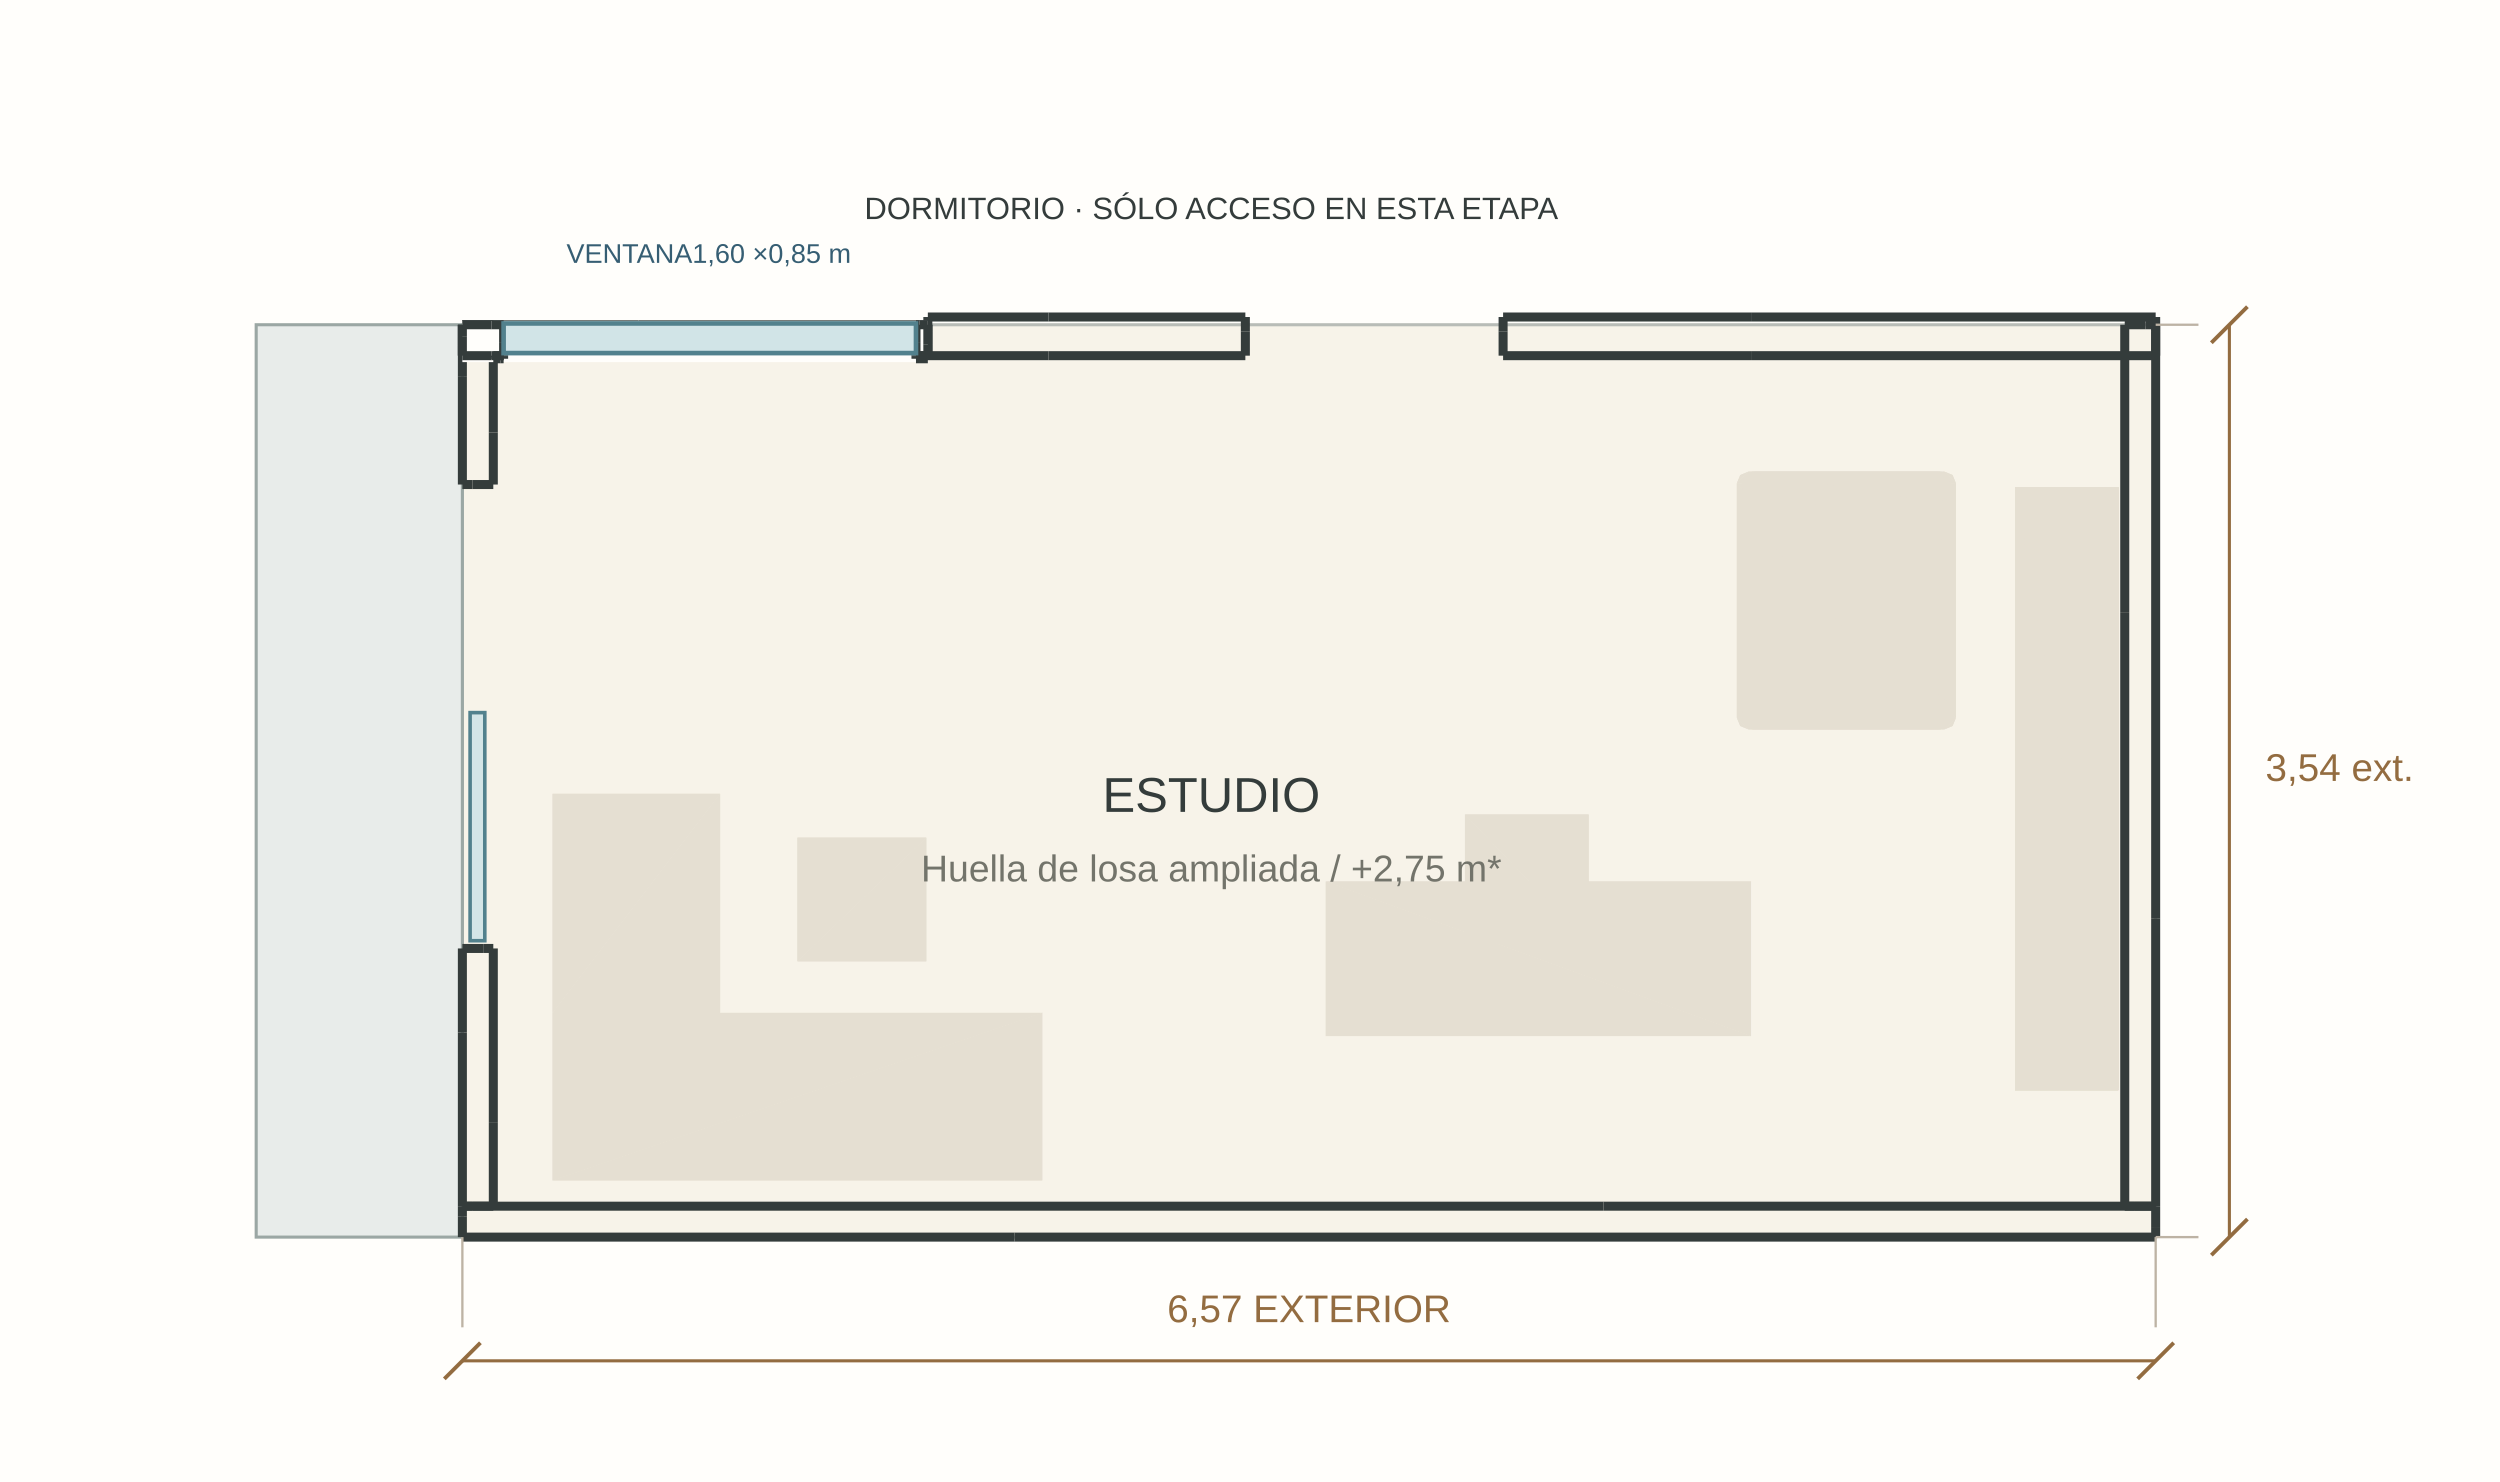
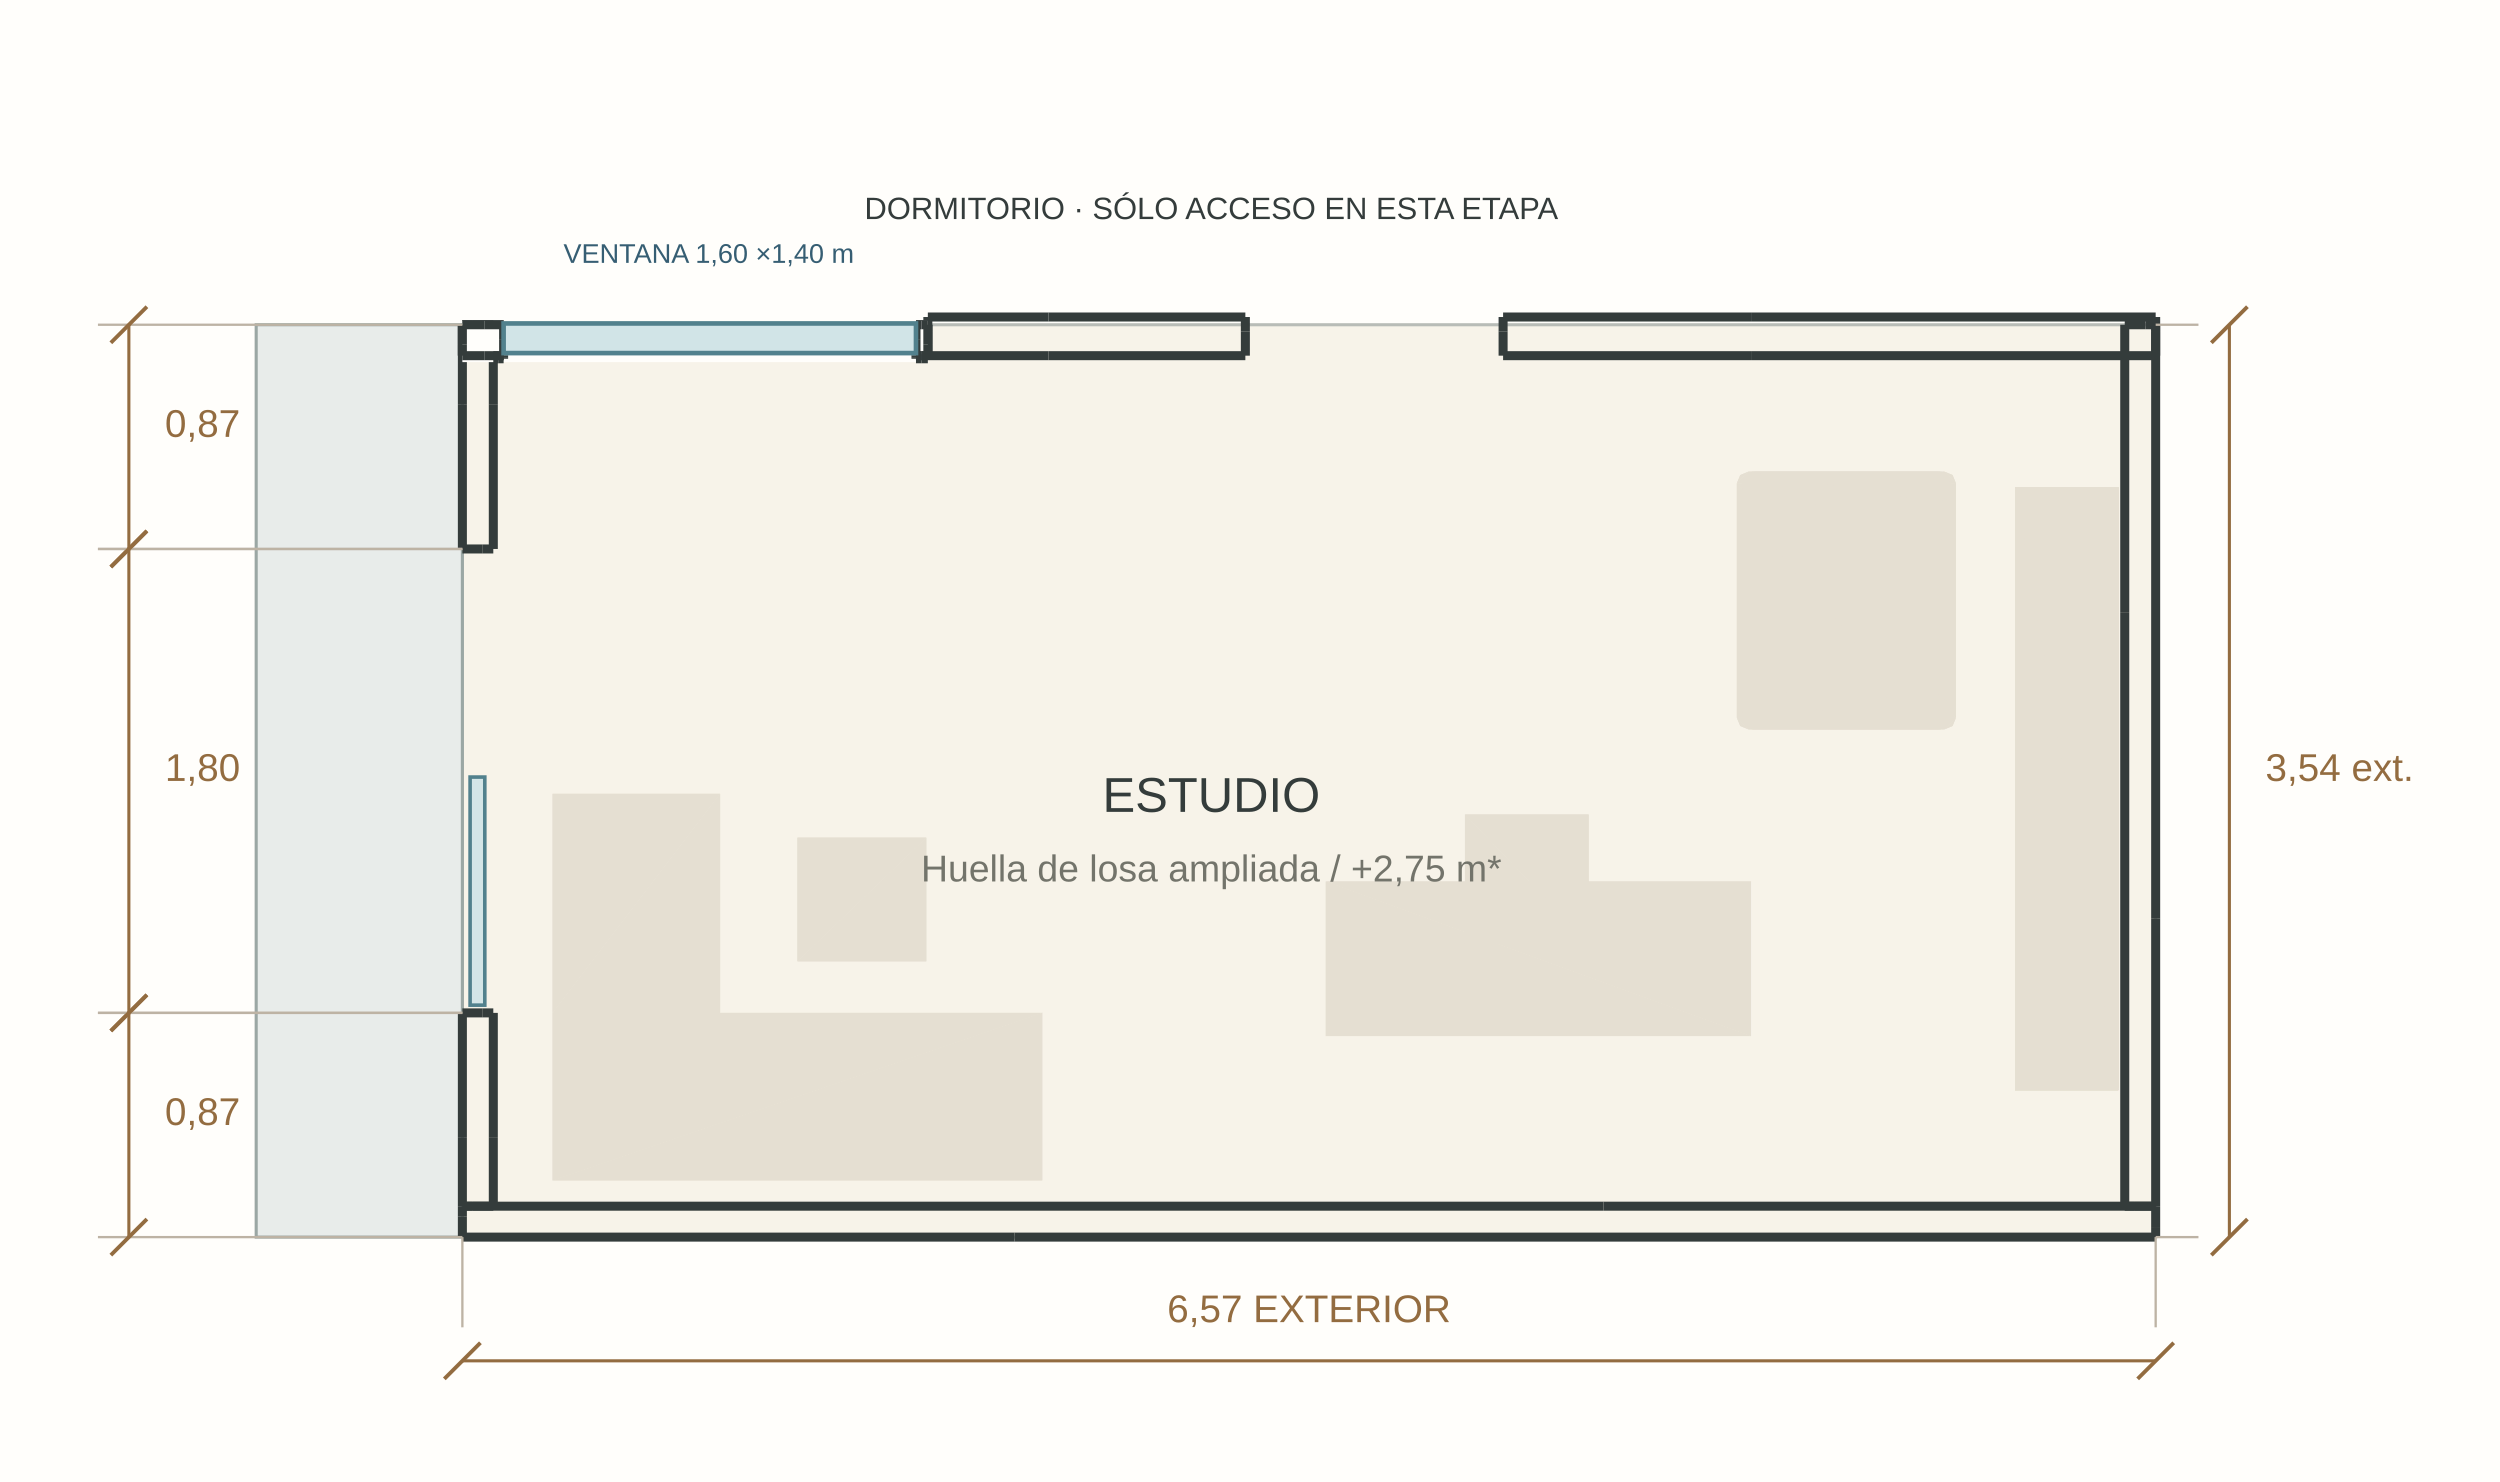
<svg xmlns="http://www.w3.org/2000/svg" viewBox="0 0 776.0 460.0" role="img" aria-label="Estudio · Muebles, balcón y encuentro con dormitorio">
  <rect width="100%" height="100%" fill="#fffefb" />
  <polygon points="143.52,384.0 669.12,384.0 669.12,100.8 143.52,100.8" fill="#f7f3e9" stroke="#b8bcb7" stroke-width="0.96" />
  <polygon points="79.52,384.0 143.52,384.0 143.52,100.8 79.52,100.8" fill="#e8ecea" stroke="#9ba7a4" stroke-width="0.96" />
  <polyline points="288.0,110.4 288.0,102.96" fill="none" stroke="#343c3b" stroke-width="2.8" />
  <polyline points="288.0,102.96 288.0,98.4" fill="none" stroke="#343c3b" stroke-width="2.8" />
  <polyline points="386.56,110.4 325.453,110.4" fill="none" stroke="#343c3b" stroke-width="2.8" />
  <polyline points="325.453,110.4 288.0,110.4" fill="none" stroke="#343c3b" stroke-width="2.8" />
  <polyline points="386.56,98.4 325.453,98.4" fill="none" stroke="#343c3b" stroke-width="2.8" />
  <polyline points="325.453,98.4 288.0,98.4" fill="none" stroke="#343c3b" stroke-width="2.8" />
  <polyline points="386.56,110.4 386.56,102.96" fill="none" stroke="#343c3b" stroke-width="2.8" />
  <polyline points="386.56,102.96 386.56,98.4" fill="none" stroke="#343c3b" stroke-width="2.8" />
  <polyline points="669.12,110.4 543.533,110.4" fill="none" stroke="#343c3b" stroke-width="2.8" />
  <polyline points="543.533,110.4 466.56,110.4" fill="none" stroke="#343c3b" stroke-width="2.8" />
  <polyline points="669.12,110.4 669.12,102.96" fill="none" stroke="#343c3b" stroke-width="2.8" />
  <polyline points="669.12,102.96 669.12,98.4" fill="none" stroke="#343c3b" stroke-width="2.8" />
  <polyline points="466.56,110.4 466.56,102.96" fill="none" stroke="#343c3b" stroke-width="2.8" />
  <polyline points="466.56,102.96 466.56,98.4" fill="none" stroke="#343c3b" stroke-width="2.8" />
  <polyline points="669.12,98.4 543.533,98.4" fill="none" stroke="#343c3b" stroke-width="2.8" />
  <polyline points="543.533,98.4 466.56,98.4" fill="none" stroke="#343c3b" stroke-width="2.8" />
  <polyline points="669.12,384.0 314.911,384.0" fill="none" stroke="#343c3b" stroke-width="2.8" />
  <polyline points="314.911,384.0 143.52,384.0" fill="none" stroke="#343c3b" stroke-width="2.8" />
  <polyline points="669.12,374.4 669.12,380.87" fill="none" stroke="#343c3b" stroke-width="2.8" />
  <polyline points="669.12,380.87 669.12,384.0" fill="none" stroke="#343c3b" stroke-width="2.8" />
  <polyline points="143.52,374.4 497.729,374.4" fill="none" stroke="#343c3b" stroke-width="2.8" />
  <polyline points="497.729,374.4 669.12,374.4" fill="none" stroke="#343c3b" stroke-width="2.8" />
  <polyline points="143.52,384.0 143.52,377.53" fill="none" stroke="#343c3b" stroke-width="2.8" />
  <polyline points="143.52,377.53 143.52,374.4" fill="none" stroke="#343c3b" stroke-width="2.8" />
  <polyline points="669.12,374.4 662.65,374.4" fill="none" stroke="#343c3b" stroke-width="2.8" />
  <polyline points="662.65,374.4 659.52,374.4" fill="none" stroke="#343c3b" stroke-width="2.8" />
  <polyline points="669.12,100.8 669.12,285.183" fill="none" stroke="#343c3b" stroke-width="2.8" />
  <polyline points="669.12,285.183 669.12,374.4" fill="none" stroke="#343c3b" stroke-width="2.8" />
  <polyline points="659.52,100.8 665.99,100.8" fill="none" stroke="#343c3b" stroke-width="2.8" />
  <polyline points="665.99,100.8 669.12,100.8" fill="none" stroke="#343c3b" stroke-width="2.8" />
  <polyline points="659.52,374.4 659.52,190.017" fill="none" stroke="#343c3b" stroke-width="2.8" />
  <polyline points="659.52,190.017 659.52,100.8" fill="none" stroke="#343c3b" stroke-width="2.8" />
+   <polyline points="143.52,170.4 143.52,125.657" fill="none" stroke="#343c3b" stroke-width="2.8" />
+   <polyline points="143.52,125.657 143.52,100.8" fill="none" stroke="#343c3b" stroke-width="2.8" />
+   <polyline points="143.52,352.971 143.52,314.4" fill="none" stroke="#343c3b" stroke-width="2.8" />
+   <polyline points="143.52,374.4 143.52,352.971" fill="none" stroke="#343c3b" stroke-width="2.8" />
+   <polyline points="153.12,100.8 146.65,100.8" fill="none" stroke="#343c3b" stroke-width="2.8" />
+   <polyline points="146.65,100.8 143.52,100.8" fill="none" stroke="#343c3b" stroke-width="2.8" />
+   <polyline points="149.691,170.4 143.52,170.4" fill="none" stroke="#343c3b" stroke-width="2.8" />
+   <polyline points="153.12,170.4 149.691,170.4" fill="none" stroke="#343c3b" stroke-width="2.8" />
+   <polyline points="149.691,314.4 143.52,314.4" fill="none" stroke="#343c3b" stroke-width="2.8" />
+   <polyline points="153.12,314.4 149.691,314.4" fill="none" stroke="#343c3b" stroke-width="2.8" />
  <polyline points="153.12,374.4 146.65,374.4" fill="none" stroke="#343c3b" stroke-width="2.8" />
  <polyline points="146.65,374.4 143.52,374.4" fill="none" stroke="#343c3b" stroke-width="2.8" />
-   <polyline points="153.12,294.4 153.12,348.313" fill="none" stroke="#343c3b" stroke-width="2.8" />
-   <polyline points="153.12,348.313 153.12,374.4" fill="none" stroke="#343c3b" stroke-width="2.8" />
-   <polyline points="143.52,294.4 149.99,294.4" fill="none" stroke="#343c3b" stroke-width="2.8" />
-   <polyline points="149.99,294.4 153.12,294.4" fill="none" stroke="#343c3b" stroke-width="2.8" />
-   <polyline points="143.52,374.4 143.52,320.487" fill="none" stroke="#343c3b" stroke-width="2.8" />
-   <polyline points="143.52,320.487 143.52,294.4" fill="none" stroke="#343c3b" stroke-width="2.8" />
-   <polyline points="153.12,150.4 146.65,150.4" fill="none" stroke="#343c3b" stroke-width="2.8" />
-   <polyline points="146.65,150.4 143.52,150.4" fill="none" stroke="#343c3b" stroke-width="2.8" />
-   <polyline points="153.12,100.8 153.12,134.226" fill="none" stroke="#343c3b" stroke-width="2.8" />
-   <polyline points="153.12,134.226 153.12,150.4" fill="none" stroke="#343c3b" stroke-width="2.8" />
-   <polyline points="143.52,100.8 149.99,100.8" fill="none" stroke="#343c3b" stroke-width="2.8" />
-   <polyline points="149.99,100.8 153.12,100.8" fill="none" stroke="#343c3b" stroke-width="2.8" />
-   <polyline points="143.52,150.4 143.52,116.974" fill="none" stroke="#343c3b" stroke-width="2.8" />
-   <polyline points="143.52,116.974 143.52,100.8" fill="none" stroke="#343c3b" stroke-width="2.8" />
+   <polyline points="153.12,170.4 153.12,125.657" fill="none" stroke="#343c3b" stroke-width="2.8" />
+   <polyline points="153.12,125.657 153.12,100.8" fill="none" stroke="#343c3b" stroke-width="2.8" />
+   <polyline points="153.12,352.971 153.12,314.4" fill="none" stroke="#343c3b" stroke-width="2.8" />
+   <polyline points="153.12,374.4 153.12,352.971" fill="none" stroke="#343c3b" stroke-width="2.8" />
+   <polyline points="143.52,110.4 143.52,103.93" fill="none" stroke="#343c3b" stroke-width="2.8" />
+   <polyline points="143.52,103.93 143.52,100.8" fill="none" stroke="#343c3b" stroke-width="2.8" />
+   <polyline points="155.92,110.4 156.32,110.4" fill="none" stroke="#343c3b" stroke-width="2.8" />
+   <polyline points="155.92,110.4 143.52,110.4" fill="none" stroke="#343c3b" stroke-width="2.8" />
+   <polyline points="288.0,110.4 284.435,110.4" fill="none" stroke="#343c3b" stroke-width="2.8" />
+   <polyline points="284.435,110.4 284.32,110.4" fill="none" stroke="#343c3b" stroke-width="2.8" />
+   <polyline points="156.32,100.8 155.92,100.8" fill="none" stroke="#343c3b" stroke-width="2.8" />
+   <polyline points="155.92,100.8 143.52,100.8" fill="none" stroke="#343c3b" stroke-width="2.8" />
+   <polyline points="288.0,100.8 284.435,100.8" fill="none" stroke="#343c3b" stroke-width="2.8" />
+   <polyline points="284.435,100.8 284.32,100.8" fill="none" stroke="#343c3b" stroke-width="2.8" />
  <polyline points="288.0,110.4 288.0,103.93" fill="none" stroke="#343c3b" stroke-width="2.8" />
  <polyline points="288.0,103.93 288.0,100.8" fill="none" stroke="#343c3b" stroke-width="2.8" />
-   <polyline points="152.247,110.4 143.52,110.4" fill="none" stroke="#343c3b" stroke-width="2.8" />
-   <polyline points="285.491,110.4 198.218,110.4" fill="none" stroke="#343c3b" stroke-width="2.8" />
-   <polyline points="198.218,110.4 152.247,110.4" fill="none" stroke="#343c3b" stroke-width="2.8" />
-   <polyline points="288.0,110.4 286.585,110.4" fill="none" stroke="#343c3b" stroke-width="2.8" />
-   <polyline points="286.585,110.4 285.491,110.4" fill="none" stroke="#343c3b" stroke-width="2.8" />
-   <polyline points="143.52,110.4 143.52,107.27" fill="none" stroke="#343c3b" stroke-width="2.8" />
-   <polyline points="143.52,107.27 143.52,100.8" fill="none" stroke="#343c3b" stroke-width="2.8" />
-   <polyline points="152.247,100.8 198.218,100.8" fill="none" stroke="#343c3b" stroke-width="2.8" />
-   <polyline points="152.247,100.8 143.52,100.8" fill="none" stroke="#343c3b" stroke-width="2.8" />
-   <polyline points="285.491,100.8 198.218,100.8" fill="none" stroke="#343c3b" stroke-width="2.8" />
-   <polyline points="288.0,100.8 285.491,100.8" fill="none" stroke="#343c3b" stroke-width="2.8" />
+   <polyline points="284.32,110.057 284.32,100.8" fill="none" stroke="#343c3b" stroke-width="2.8" />
+   <polyline points="284.32,110.4 284.32,110.057" fill="none" stroke="#343c3b" stroke-width="2.8" />
+   <polyline points="156.32,110.057 156.32,100.8" fill="none" stroke="#343c3b" stroke-width="2.8" />
+   <polyline points="156.32,110.4 156.32,110.057" fill="none" stroke="#343c3b" stroke-width="2.8" />
  <polygon points="171.52,366.4 323.52,314.4 323.52,366.4" fill="#e5dfd2" stroke="none" stroke-width="0.64" data-plan-furniture="true" />
  <polygon points="171.52,366.4 171.52,314.4 323.52,314.4" fill="#e5dfd2" stroke="none" stroke-width="0.64" data-plan-furniture="true" />
  <polygon points="171.52,366.4 323.52,366.4 323.52,314.4" fill="#e5dfd2" stroke="none" stroke-width="0.64" data-plan-furniture="true" />
  <polygon points="171.52,366.4 323.52,314.4 171.52,314.4" fill="#e5dfd2" stroke="none" stroke-width="0.64" data-plan-furniture="true" />
  <polygon points="171.52,314.4 223.52,246.4 223.52,314.4" fill="#e5dfd2" stroke="none" stroke-width="0.64" data-plan-furniture="true" />
  <polygon points="171.52,314.4 171.52,246.4 223.52,246.4" fill="#e5dfd2" stroke="none" stroke-width="0.64" data-plan-furniture="true" />
  <polygon points="171.52,314.4 223.52,314.4 223.52,246.4" fill="#e5dfd2" stroke="none" stroke-width="0.64" data-plan-furniture="true" />
  <polygon points="171.52,314.4 223.52,246.4 171.52,246.4" fill="#e5dfd2" stroke="none" stroke-width="0.64" data-plan-furniture="true" />
  <polygon points="411.52,273.6 543.52,321.6 411.52,321.6" fill="#e5dfd2" stroke="none" stroke-width="0.64" data-plan-furniture="true" />
  <polygon points="411.52,273.6 543.52,273.6 543.52,321.6" fill="#e5dfd2" stroke="none" stroke-width="0.64" data-plan-furniture="true" />
  <polygon points="411.52,273.6 411.52,321.6 543.52,321.6" fill="#e5dfd2" stroke="none" stroke-width="0.64" data-plan-furniture="true" />
  <polygon points="411.52,273.6 543.52,321.6 543.52,273.6" fill="#e5dfd2" stroke="none" stroke-width="0.64" data-plan-furniture="true" />
  <polygon points="542.728,146.392 539.12,150.0 540.176,147.456" fill="#e5dfd2" stroke="none" stroke-width="0.64" data-plan-furniture="true" />
  <polygon points="542.728,146.392 603.528,146.392 539.12,150.0" fill="#e5dfd2" stroke="none" stroke-width="0.64" data-plan-furniture="true" />
  <polygon points="606.072,147.448 607.128,150.0 603.528,146.392" fill="#e5dfd2" stroke="none" stroke-width="0.64" data-plan-furniture="true" />
  <polygon points="603.528,146.392 607.128,150.0 539.12,150.0" fill="#e5dfd2" stroke="none" stroke-width="0.64" data-plan-furniture="true" />
  <polygon points="539.12,222.8 542.728,226.408 540.176,225.352" fill="#e5dfd2" stroke="none" stroke-width="0.64" data-plan-furniture="true" />
  <polygon points="539.12,150.0 607.128,222.8 539.12,222.8" fill="#e5dfd2" stroke="none" stroke-width="0.64" data-plan-furniture="true" />
  <polygon points="607.128,150.0 607.128,222.8 539.12,150.0" fill="#e5dfd2" stroke="none" stroke-width="0.64" data-plan-furniture="true" />
  <polygon points="539.12,222.8 603.528,226.408 542.728,226.408" fill="#e5dfd2" stroke="none" stroke-width="0.64" data-plan-furniture="true" />
  <polygon points="607.128,222.8 603.528,226.408 539.12,222.8" fill="#e5dfd2" stroke="none" stroke-width="0.64" data-plan-furniture="true" />
  <polygon points="607.128,222.8 606.072,225.344 603.528,226.408" fill="#e5dfd2" stroke="none" stroke-width="0.64" data-plan-furniture="true" />
  <polygon points="539.12,150.0 542.728,146.392 540.176,147.456" fill="#e5dfd2" stroke="none" stroke-width="0.64" data-plan-furniture="true" />
  <polygon points="603.528,146.392 542.728,146.392 539.12,150.0" fill="#e5dfd2" stroke="none" stroke-width="0.64" data-plan-furniture="true" />
  <polygon points="607.128,150.0 606.072,147.448 603.528,146.392" fill="#e5dfd2" stroke="none" stroke-width="0.64" data-plan-furniture="true" />
  <polygon points="607.128,150.0 603.528,146.392 539.12,150.0" fill="#e5dfd2" stroke="none" stroke-width="0.64" data-plan-furniture="true" />
  <polygon points="542.728,226.408 539.12,222.8 540.176,225.352" fill="#e5dfd2" stroke="none" stroke-width="0.64" data-plan-furniture="true" />
  <polygon points="607.128,222.8 539.12,150.0 539.12,222.8" fill="#e5dfd2" stroke="none" stroke-width="0.64" data-plan-furniture="true" />
  <polygon points="607.128,222.8 607.128,150.0 539.12,150.0" fill="#e5dfd2" stroke="none" stroke-width="0.64" data-plan-furniture="true" />
  <polygon points="603.528,226.408 539.12,222.8 542.728,226.408" fill="#e5dfd2" stroke="none" stroke-width="0.64" data-plan-furniture="true" />
  <polygon points="603.528,226.408 607.128,222.8 539.12,222.8" fill="#e5dfd2" stroke="none" stroke-width="0.64" data-plan-furniture="true" />
  <polygon points="606.072,225.344 607.128,222.8 603.528,226.408" fill="#e5dfd2" stroke="none" stroke-width="0.64" data-plan-furniture="true" />
  <polygon points="542.184,156.264 544.72,155.2 541.128,158.8" fill="#e5dfd2" stroke="none" stroke-width="0.64" data-plan-furniture="true" />
  <polygon points="587.264,156.248 588.328,158.8 584.728,155.2" fill="#e5dfd2" stroke="none" stroke-width="0.64" data-plan-furniture="true" />
  <polygon points="584.728,155.2 588.328,158.8 544.72,155.2" fill="#e5dfd2" stroke="none" stroke-width="0.64" data-plan-furniture="true" />
  <polygon points="544.72,155.2 588.328,158.8 541.128,158.8" fill="#e5dfd2" stroke="none" stroke-width="0.64" data-plan-furniture="true" />
  <polygon points="541.128,214.0 544.72,217.6 542.184,216.536" fill="#e5dfd2" stroke="none" stroke-width="0.64" data-plan-furniture="true" />
  <polygon points="541.128,158.8 588.328,214.0 541.128,214.0" fill="#e5dfd2" stroke="none" stroke-width="0.64" data-plan-furniture="true" />
  <polygon points="588.328,158.8 588.328,214.0 541.128,158.8" fill="#e5dfd2" stroke="none" stroke-width="0.64" data-plan-furniture="true" />
  <polygon points="541.128,214.0 584.728,217.6 544.72,217.6" fill="#e5dfd2" stroke="none" stroke-width="0.64" data-plan-furniture="true" />
  <polygon points="588.328,214.0 584.728,217.6 541.128,214.0" fill="#e5dfd2" stroke="none" stroke-width="0.64" data-plan-furniture="true" />
  <polygon points="588.328,214.0 587.272,216.544 584.728,217.6" fill="#e5dfd2" stroke="none" stroke-width="0.64" data-plan-furniture="true" />
  <polygon points="544.72,155.2 542.184,156.264 541.128,158.8" fill="#e5dfd2" stroke="none" stroke-width="0.64" data-plan-furniture="true" />
  <polygon points="588.328,158.8 587.264,156.248 584.728,155.2" fill="#e5dfd2" stroke="none" stroke-width="0.64" data-plan-furniture="true" />
  <polygon points="588.328,158.8 584.728,155.2 544.72,155.2" fill="#e5dfd2" stroke="none" stroke-width="0.64" data-plan-furniture="true" />
  <polygon points="588.328,158.8 544.72,155.2 541.128,158.8" fill="#e5dfd2" stroke="none" stroke-width="0.64" data-plan-furniture="true" />
  <polygon points="544.72,217.6 541.128,214.0 542.184,216.536" fill="#e5dfd2" stroke="none" stroke-width="0.64" data-plan-furniture="true" />
  <polygon points="588.328,214.0 541.128,158.8 541.128,214.0" fill="#e5dfd2" stroke="none" stroke-width="0.64" data-plan-furniture="true" />
  <polygon points="588.328,214.0 588.328,158.8 541.128,158.8" fill="#e5dfd2" stroke="none" stroke-width="0.64" data-plan-furniture="true" />
  <polygon points="584.728,217.6 541.128,214.0 544.72,217.6" fill="#e5dfd2" stroke="none" stroke-width="0.64" data-plan-furniture="true" />
  <polygon points="584.728,217.6 588.328,214.0 541.128,214.0" fill="#e5dfd2" stroke="none" stroke-width="0.64" data-plan-furniture="true" />
  <polygon points="587.272,216.544 588.328,214.0 584.728,217.6" fill="#e5dfd2" stroke="none" stroke-width="0.64" data-plan-furniture="true" />
  <polygon points="588.184,155.456 590.72,154.408 587.128,158.0" fill="#e5dfd2" stroke="none" stroke-width="0.64" data-plan-furniture="true" />
  <polygon points="590.72,154.408 601.92,154.4 587.128,158.0" fill="#e5dfd2" stroke="none" stroke-width="0.64" data-plan-furniture="true" />
  <polygon points="604.472,155.448 605.528,158.0 601.92,154.4" fill="#e5dfd2" stroke="none" stroke-width="0.64" data-plan-furniture="true" />
  <polygon points="601.92,154.4 605.528,158.0 587.128,158.0" fill="#e5dfd2" stroke="none" stroke-width="0.64" data-plan-furniture="true" />
  <polygon points="605.528,158.0 587.128,214.8 587.128,158.0" fill="#e5dfd2" stroke="none" stroke-width="0.64" data-plan-furniture="true" />
  <polygon points="587.128,214.8 590.72,218.4 588.184,217.344" fill="#e5dfd2" stroke="none" stroke-width="0.64" data-plan-furniture="true" />
  <polygon points="590.72,218.4 605.528,214.8 601.92,218.392" fill="#e5dfd2" stroke="none" stroke-width="0.64" data-plan-furniture="true" />
  <polygon points="605.528,158.0 605.528,214.8 587.128,214.8" fill="#e5dfd2" stroke="none" stroke-width="0.64" data-plan-furniture="true" />
  <polygon points="587.128,214.8 605.528,214.8 590.72,218.4" fill="#e5dfd2" stroke="none" stroke-width="0.64" data-plan-furniture="true" />
  <polygon points="605.528,214.8 604.472,217.352 601.92,218.392" fill="#e5dfd2" stroke="none" stroke-width="0.64" data-plan-furniture="true" />
  <polygon points="590.72,154.408 588.184,155.456 587.128,158.0" fill="#e5dfd2" stroke="none" stroke-width="0.64" data-plan-furniture="true" />
  <polygon points="601.92,154.4 590.72,154.408 587.128,158.0" fill="#e5dfd2" stroke="none" stroke-width="0.64" data-plan-furniture="true" />
  <polygon points="605.528,158.0 604.472,155.448 601.92,154.4" fill="#e5dfd2" stroke="none" stroke-width="0.64" data-plan-furniture="true" />
  <polygon points="605.528,158.0 601.92,154.4 587.128,158.0" fill="#e5dfd2" stroke="none" stroke-width="0.64" data-plan-furniture="true" />
  <polygon points="587.128,214.8 605.528,158.0 587.128,158.0" fill="#e5dfd2" stroke="none" stroke-width="0.64" data-plan-furniture="true" />
  <polygon points="590.72,218.4 587.128,214.8 588.184,217.344" fill="#e5dfd2" stroke="none" stroke-width="0.64" data-plan-furniture="true" />
  <polygon points="605.528,214.8 590.72,218.4 601.92,218.392" fill="#e5dfd2" stroke="none" stroke-width="0.64" data-plan-furniture="true" />
  <polygon points="605.528,214.8 605.528,158.0 587.128,214.8" fill="#e5dfd2" stroke="none" stroke-width="0.64" data-plan-furniture="true" />
  <polygon points="605.528,214.8 587.128,214.8 590.72,218.4" fill="#e5dfd2" stroke="none" stroke-width="0.64" data-plan-furniture="true" />
  <polygon points="604.472,217.352 605.528,214.8 601.92,218.392" fill="#e5dfd2" stroke="none" stroke-width="0.64" data-plan-furniture="true" />
  <polygon points="543.928,146.4 540.728,149.6 541.664,147.336" fill="#e5dfd2" stroke="none" stroke-width="0.64" data-plan-furniture="true" />
  <polygon points="543.928,146.4 540.72,152.808 540.728,149.6" fill="#e5dfd2" stroke="none" stroke-width="0.64" data-plan-furniture="true" />
  <polygon points="540.72,152.808 543.928,156.0 541.664,155.064" fill="#e5dfd2" stroke="none" stroke-width="0.64" data-plan-furniture="true" />
  <polygon points="543.928,146.4 543.928,156.0 540.72,152.808" fill="#e5dfd2" stroke="none" stroke-width="0.64" data-plan-furniture="true" />
  <polygon points="604.592,147.336 605.52,149.6 602.32,146.4" fill="#e5dfd2" stroke="none" stroke-width="0.64" data-plan-furniture="true" />
  <polygon points="602.32,146.4 602.328,156.0 543.928,146.4" fill="#e5dfd2" stroke="none" stroke-width="0.64" data-plan-furniture="true" />
  <polygon points="543.928,146.4 602.328,156.0 543.928,156.0" fill="#e5dfd2" stroke="none" stroke-width="0.64" data-plan-furniture="true" />
  <polygon points="605.52,149.6 605.536,152.8 602.32,146.4" fill="#e5dfd2" stroke="none" stroke-width="0.64" data-plan-furniture="true" />
  <polygon points="602.32,146.4 605.536,152.8 602.328,156.0" fill="#e5dfd2" stroke="none" stroke-width="0.64" data-plan-furniture="true" />
  <polygon points="605.536,152.8 604.592,155.064 602.328,156.0" fill="#e5dfd2" stroke="none" stroke-width="0.64" data-plan-furniture="true" />
  <polygon points="540.728,149.6 543.928,146.4 541.664,147.336" fill="#e5dfd2" stroke="none" stroke-width="0.64" data-plan-furniture="true" />
  <polygon points="540.72,152.808 543.928,146.4 540.728,149.6" fill="#e5dfd2" stroke="none" stroke-width="0.64" data-plan-furniture="true" />
  <polygon points="543.928,156.0 540.72,152.808 541.664,155.064" fill="#e5dfd2" stroke="none" stroke-width="0.64" data-plan-furniture="true" />
  <polygon points="543.928,156.0 543.928,146.4 540.72,152.808" fill="#e5dfd2" stroke="none" stroke-width="0.64" data-plan-furniture="true" />
  <polygon points="605.52,149.6 604.592,147.336 602.32,146.4" fill="#e5dfd2" stroke="none" stroke-width="0.64" data-plan-furniture="true" />
  <polygon points="602.328,156.0 602.32,146.4 543.928,146.4" fill="#e5dfd2" stroke="none" stroke-width="0.64" data-plan-furniture="true" />
  <polygon points="602.328,156.0 543.928,146.4 543.928,156.0" fill="#e5dfd2" stroke="none" stroke-width="0.64" data-plan-furniture="true" />
  <polygon points="605.536,152.8 605.52,149.6 602.32,146.4" fill="#e5dfd2" stroke="none" stroke-width="0.64" data-plan-furniture="true" />
  <polygon points="605.536,152.8 602.32,146.4 602.328,156.0" fill="#e5dfd2" stroke="none" stroke-width="0.64" data-plan-furniture="true" />
  <polygon points="604.592,155.064 605.536,152.8 602.328,156.0" fill="#e5dfd2" stroke="none" stroke-width="0.64" data-plan-furniture="true" />
  <polygon points="543.928,216.8 540.72,220.0 541.664,217.736" fill="#e5dfd2" stroke="none" stroke-width="0.64" data-plan-furniture="true" />
  <polygon points="540.728,223.2 543.928,226.4 541.664,225.464" fill="#e5dfd2" stroke="none" stroke-width="0.64" data-plan-furniture="true" />
  <polygon points="540.72,220.0 543.928,226.4 540.728,223.2" fill="#e5dfd2" stroke="none" stroke-width="0.64" data-plan-furniture="true" />
  <polygon points="543.928,216.8 543.928,226.4 540.72,220.0" fill="#e5dfd2" stroke="none" stroke-width="0.64" data-plan-furniture="true" />
  <polygon points="604.592,217.736 605.528,219.992 602.328,216.8" fill="#e5dfd2" stroke="none" stroke-width="0.64" data-plan-furniture="true" />
  <polygon points="602.328,216.8 602.32,226.4 543.928,216.8" fill="#e5dfd2" stroke="none" stroke-width="0.64" data-plan-furniture="true" />
  <polygon points="543.928,216.8 602.32,226.4 543.928,226.4" fill="#e5dfd2" stroke="none" stroke-width="0.64" data-plan-furniture="true" />
  <polygon points="605.528,219.992 602.32,226.4 602.328,216.8" fill="#e5dfd2" stroke="none" stroke-width="0.64" data-plan-furniture="true" />
  <polygon points="605.528,219.992 605.52,223.2 602.32,226.4" fill="#e5dfd2" stroke="none" stroke-width="0.64" data-plan-furniture="true" />
  <polygon points="605.52,223.2 604.592,225.464 602.32,226.4" fill="#e5dfd2" stroke="none" stroke-width="0.64" data-plan-furniture="true" />
  <polygon points="540.72,220.0 543.928,216.8 541.664,217.736" fill="#e5dfd2" stroke="none" stroke-width="0.64" data-plan-furniture="true" />
  <polygon points="543.928,226.4 540.728,223.2 541.664,225.464" fill="#e5dfd2" stroke="none" stroke-width="0.64" data-plan-furniture="true" />
  <polygon points="543.928,226.4 540.72,220.0 540.728,223.2" fill="#e5dfd2" stroke="none" stroke-width="0.64" data-plan-furniture="true" />
  <polygon points="543.928,226.4 543.928,216.8 540.72,220.0" fill="#e5dfd2" stroke="none" stroke-width="0.64" data-plan-furniture="true" />
  <polygon points="605.528,219.992 604.592,217.736 602.328,216.8" fill="#e5dfd2" stroke="none" stroke-width="0.64" data-plan-furniture="true" />
  <polygon points="602.32,226.4 602.328,216.8 543.928,216.8" fill="#e5dfd2" stroke="none" stroke-width="0.64" data-plan-furniture="true" />
  <polygon points="602.32,226.4 543.928,216.8 543.928,226.4" fill="#e5dfd2" stroke="none" stroke-width="0.64" data-plan-furniture="true" />
  <polygon points="602.32,226.4 605.528,219.992 602.328,216.8" fill="#e5dfd2" stroke="none" stroke-width="0.64" data-plan-furniture="true" />
  <polygon points="605.52,223.2 605.528,219.992 602.32,226.4" fill="#e5dfd2" stroke="none" stroke-width="0.64" data-plan-furniture="true" />
  <polygon points="604.592,225.464 605.52,223.2 602.32,226.4" fill="#e5dfd2" stroke="none" stroke-width="0.64" data-plan-furniture="true" />
  <polygon points="247.52,298.4 287.52,260.0 287.52,298.4" fill="#e5dfd2" stroke="none" stroke-width="0.64" data-plan-furniture="true" />
  <polygon points="247.52,298.4 247.52,260.0 287.52,260.0" fill="#e5dfd2" stroke="none" stroke-width="0.64" data-plan-furniture="true" />
  <polygon points="247.52,298.4 287.52,298.4 287.52,260.0" fill="#e5dfd2" stroke="none" stroke-width="0.64" data-plan-furniture="true" />
  <polygon points="247.52,298.4 287.52,260.0 247.52,260.0" fill="#e5dfd2" stroke="none" stroke-width="0.64" data-plan-furniture="true" />
  <polygon points="454.72,252.8 493.12,292.8 454.72,292.8" fill="#e5dfd2" stroke="none" stroke-width="0.64" data-plan-furniture="true" />
  <polygon points="454.72,252.8 493.12,252.8 493.12,292.8" fill="#e5dfd2" stroke="none" stroke-width="0.64" data-plan-furniture="true" />
  <polygon points="454.72,252.8 454.72,292.8 493.12,292.8" fill="#e5dfd2" stroke="none" stroke-width="0.64" data-plan-furniture="true" />
  <polygon points="454.72,252.8 493.12,292.8 493.12,252.8" fill="#e5dfd2" stroke="none" stroke-width="0.64" data-plan-furniture="true" />
  <polygon points="657.52,338.4 625.52,151.2 657.52,151.2" fill="#e5dfd2" stroke="none" stroke-width="0.64" data-plan-furniture="true" />
  <polygon points="657.52,338.4 625.52,338.4 625.52,151.2" fill="#e5dfd2" stroke="none" stroke-width="0.64" data-plan-furniture="true" />
  <polygon points="657.52,338.4 657.52,151.2 625.52,151.2" fill="#e5dfd2" stroke="none" stroke-width="0.64" data-plan-furniture="true" />
  <polygon points="657.52,338.4 625.52,151.2 625.52,338.4" fill="#e5dfd2" stroke="none" stroke-width="0.64" data-plan-furniture="true" />
  <polygon points="657.52,338.4 625.52,151.2 657.52,151.2" fill="#e5dfd2" stroke="none" stroke-width="0.64" data-plan-furniture="true" />
  <polygon points="657.52,338.4 625.52,338.4 625.52,151.2" fill="#e5dfd2" stroke="none" stroke-width="0.64" data-plan-furniture="true" />
  <polygon points="657.52,338.4 657.52,151.2 625.52,151.2" fill="#e5dfd2" stroke="none" stroke-width="0.64" data-plan-furniture="true" />
  <polygon points="657.52,338.4 625.52,151.2 625.52,338.4" fill="#e5dfd2" stroke="none" stroke-width="0.64" data-plan-furniture="true" />
  <polygon points="657.52,338.4 625.52,151.2 657.52,151.2" fill="#e5dfd2" stroke="none" stroke-width="0.64" data-plan-furniture="true" />
  <polygon points="657.52,338.4 625.52,338.4 625.52,151.2" fill="#e5dfd2" stroke="none" stroke-width="0.64" data-plan-furniture="true" />
  <polygon points="657.52,338.4 657.52,151.2 625.52,151.2" fill="#e5dfd2" stroke="none" stroke-width="0.64" data-plan-furniture="true" />
  <polygon points="657.52,338.4 625.52,151.2 625.52,338.4" fill="#e5dfd2" stroke="none" stroke-width="0.64" data-plan-furniture="true" />
  <polygon points="657.52,338.4 625.52,151.2 657.52,151.2" fill="#e5dfd2" stroke="none" stroke-width="0.64" data-plan-furniture="true" />
  <polygon points="657.52,338.4 625.52,338.4 625.52,151.2" fill="#e5dfd2" stroke="none" stroke-width="0.64" data-plan-furniture="true" />
  <polygon points="657.52,338.4 657.52,151.2 625.52,151.2" fill="#e5dfd2" stroke="none" stroke-width="0.64" data-plan-furniture="true" />
  <polygon points="657.52,338.4 625.52,151.2 625.52,338.4" fill="#e5dfd2" stroke="none" stroke-width="0.64" data-plan-furniture="true" />
  <polygon points="657.52,338.4 625.52,151.2 657.52,151.2" fill="#e5dfd2" stroke="none" stroke-width="0.64" data-plan-furniture="true" />
  <polygon points="657.52,338.4 625.52,338.4 625.52,151.2" fill="#e5dfd2" stroke="none" stroke-width="0.64" data-plan-furniture="true" />
  <polygon points="657.52,338.4 657.52,151.2 625.52,151.2" fill="#e5dfd2" stroke="none" stroke-width="0.64" data-plan-furniture="true" />
  <polygon points="657.52,338.4 625.52,151.2 625.52,338.4" fill="#e5dfd2" stroke="none" stroke-width="0.64" data-plan-furniture="true" />
  <polygon points="657.52,338.4 625.52,151.2 657.52,151.2" fill="#e5dfd2" stroke="none" stroke-width="0.64" data-plan-furniture="true" />
  <polygon points="657.52,338.4 625.52,338.4 625.52,151.2" fill="#e5dfd2" stroke="none" stroke-width="0.64" data-plan-furniture="true" />
  <polygon points="657.52,338.4 657.52,151.2 625.52,151.2" fill="#e5dfd2" stroke="none" stroke-width="0.64" data-plan-furniture="true" />
  <polygon points="657.52,338.4 625.52,151.2 625.52,338.4" fill="#e5dfd2" stroke="none" stroke-width="0.64" data-plan-furniture="true" />
-   <polygon points="145.92,292.0 150.48,292.0 150.48,221.2 145.92,221.2" fill="#d4e5e7" stroke="#52818d" stroke-width="1.12" />
+   <polygon points="145.92,312.0 150.48,312.0 150.48,241.2 145.92,241.2" fill="#d4e5e7" stroke="#52818d" stroke-width="1.12" />
  <polygon points="156.32,105.6 284.32,105.6 284.32,104.16 156.32,104.16" fill="#d4e5e7" stroke="#52818d" stroke-width="1.12" />
  <text x="376.0" y="252.0" font-family="Arial,sans-serif" font-size="15.2" fill="#343c3b" text-anchor="middle">ESTUDIO</text>
  <text x="376.0" y="273.6" font-family="Arial,sans-serif" font-size="11.6" fill="#73746b" text-anchor="middle">Huella de losa ampliada / +2,75 m*</text>
  <polyline points="143.52,384.0 143.52,412.0" fill="none" stroke="#bdb3a4" stroke-width="0.72" data-plan-dimensions="true" />
  <polyline points="669.12,384.0 669.12,412.0" fill="none" stroke="#bdb3a4" stroke-width="0.72" data-plan-dimensions="true" />
  <polyline points="143.52,422.4 669.12,422.4" fill="none" stroke="#936c40" stroke-width="0.96" data-plan-dimensions="true" />
  <polyline points="137.92,428.0 149.12,416.8" fill="none" stroke="#936c40" stroke-width="1.2" data-plan-dimensions="true" />
  <polyline points="663.52,428.0 674.72,416.8" fill="none" stroke="#936c40" stroke-width="1.2" data-plan-dimensions="true" />
  <text x="406.32" y="410.4" font-family="Arial,sans-serif" font-size="12.0" fill="#936c40" text-anchor="middle" data-plan-dimensions="true">6,57 EXTERIOR</text>
  <polyline points="669.12,384.0 682.4,384.0" fill="none" stroke="#bdb3a4" stroke-width="0.72" data-plan-dimensions="true" />
  <polyline points="669.12,100.8 682.4,100.8" fill="none" stroke="#bdb3a4" stroke-width="0.72" data-plan-dimensions="true" />
  <polyline points="692.0,384.0 692.0,100.8" fill="none" stroke="#936c40" stroke-width="0.96" data-plan-dimensions="true" />
  <polyline points="686.4,389.6 697.6,378.4" fill="none" stroke="#936c40" stroke-width="1.2" data-plan-dimensions="true" />
  <polyline points="686.4,106.4 697.6,95.2" fill="none" stroke="#936c40" stroke-width="1.2" data-plan-dimensions="true" />
  <text x="703.2" y="242.4" font-family="Arial,sans-serif" font-size="12.0" fill="#936c40" text-anchor="start" data-plan-dimensions="true">3,54 ext.</text>
  <text x="376.0" y="68.0" font-family="Arial,sans-serif" font-size="9.6" fill="#343c3b" text-anchor="middle">DORMITORIO · SÓLO ACCESO EN ESTA ETAPA</text>
  <polygon points="143.52,112.4 288.0,112.4 288.0,99.6 143.52,99.6" fill="#fffefb" stroke="none" stroke-width="0" />
+   <polyline points="143.52,110.4 143.52,106.852" fill="none" stroke="#343c3b" stroke-width="2.8" />
+   <polyline points="143.52,106.852 143.52,100.8" fill="none" stroke="#343c3b" stroke-width="2.8" />
+   <polyline points="150.32,110.4 156.32,110.4" fill="none" stroke="#343c3b" stroke-width="2.8" />
+   <polyline points="150.32,110.4 143.52,110.4" fill="none" stroke="#343c3b" stroke-width="2.8" />
+   <polyline points="288.0,110.4 286.045,110.4" fill="none" stroke="#343c3b" stroke-width="2.8" />
+   <polyline points="286.045,110.4 284.32,110.4" fill="none" stroke="#343c3b" stroke-width="2.8" />
+   <polyline points="156.32,100.8 150.32,100.8" fill="none" stroke="#343c3b" stroke-width="2.8" />
+   <polyline points="150.32,100.8 143.52,100.8" fill="none" stroke="#343c3b" stroke-width="2.8" />
+   <polyline points="288.0,100.8 286.045,100.8" fill="none" stroke="#343c3b" stroke-width="2.8" />
+   <polyline points="286.045,100.8 284.32,100.8" fill="none" stroke="#343c3b" stroke-width="2.8" />
  <polyline points="288.0,110.4 288.0,106.852" fill="none" stroke="#343c3b" stroke-width="2.8" />
  <polyline points="288.0,106.852 288.0,100.8" fill="none" stroke="#343c3b" stroke-width="2.8" />
-   <polyline points="156.32,110.4 152.587,110.4" fill="none" stroke="#343c3b" stroke-width="2.8" />
-   <polyline points="152.587,110.4 143.52,110.4" fill="none" stroke="#343c3b" stroke-width="2.8" />
-   <polyline points="288.0,110.4 285.264,110.4" fill="none" stroke="#343c3b" stroke-width="2.8" />
-   <polyline points="285.264,110.4 284.32,110.4" fill="none" stroke="#343c3b" stroke-width="2.8" />
-   <polyline points="284.32,106.447 284.32,100.8" fill="none" stroke="#343c3b" stroke-width="2.8" />
-   <polyline points="284.32,110.4 284.32,106.447" fill="none" stroke="#343c3b" stroke-width="2.8" />
-   <polyline points="156.32,106.447 156.32,100.8" fill="none" stroke="#343c3b" stroke-width="2.8" />
-   <polyline points="156.32,110.4 156.32,106.447" fill="none" stroke="#343c3b" stroke-width="2.8" />
-   <polyline points="143.52,110.4 143.52,104.348" fill="none" stroke="#343c3b" stroke-width="2.8" />
-   <polyline points="143.52,104.348 143.52,100.8" fill="none" stroke="#343c3b" stroke-width="2.8" />
-   <polyline points="156.32,100.8 152.587,100.8" fill="none" stroke="#343c3b" stroke-width="2.8" />
-   <polyline points="152.587,100.8 143.52,100.8" fill="none" stroke="#343c3b" stroke-width="2.8" />
-   <polyline points="288.0,100.8 285.393,100.8" fill="none" stroke="#343c3b" stroke-width="2.8" />
-   <polyline points="285.393,100.8 284.32,100.8" fill="none" stroke="#343c3b" stroke-width="2.8" />
+   <polyline points="284.32,105.257 284.32,100.8" fill="none" stroke="#343c3b" stroke-width="2.8" />
+   <polyline points="284.32,110.4 284.32,105.257" fill="none" stroke="#343c3b" stroke-width="2.8" />
+   <polyline points="156.32,105.257 156.32,100.8" fill="none" stroke="#343c3b" stroke-width="2.8" />
+   <polyline points="156.32,110.4 156.32,105.257" fill="none" stroke="#343c3b" stroke-width="2.8" />
+   <polyline points="153.12,110.755 153.12,110.4" fill="none" stroke="#343c3b" stroke-width="2.8" />
+   <polyline points="153.12,111.36 153.12,110.755" fill="none" stroke="#343c3b" stroke-width="2.8" />
+   <polyline points="154.82,111.36 156.32,111.36" fill="none" stroke="#343c3b" stroke-width="2.8" />
+   <polyline points="153.12,111.36 154.82,111.36" fill="none" stroke="#343c3b" stroke-width="2.8" />
+   <polyline points="288.0,111.36 286.045,111.36" fill="none" stroke="#343c3b" stroke-width="2.8" />
+   <polyline points="286.045,111.36 284.32,111.36" fill="none" stroke="#343c3b" stroke-width="2.8" />
+   <polyline points="156.32,110.4 154.82,110.4" fill="none" stroke="#343c3b" stroke-width="2.8" />
+   <polyline points="153.12,110.4 154.82,110.4" fill="none" stroke="#343c3b" stroke-width="2.8" />
+   <polyline points="288.0,110.4 286.045,110.4" fill="none" stroke="#343c3b" stroke-width="2.8" />
+   <polyline points="286.045,110.4 284.32,110.4" fill="none" stroke="#343c3b" stroke-width="2.8" />
  <polyline points="288.0,110.755 288.0,110.4" fill="none" stroke="#343c3b" stroke-width="2.8" />
  <polyline points="288.0,111.36 288.0,110.755" fill="none" stroke="#343c3b" stroke-width="2.8" />
-   <polyline points="156.32,111.36 155.387,111.36" fill="none" stroke="#343c3b" stroke-width="2.8" />
-   <polyline points="288.0,111.36 285.264,111.36" fill="none" stroke="#343c3b" stroke-width="2.8" />
-   <polyline points="285.264,111.36 284.32,111.36" fill="none" stroke="#343c3b" stroke-width="2.8" />
-   <polyline points="153.12,111.36 155.387,111.36" fill="none" stroke="#343c3b" stroke-width="2.8" />
-   <polyline points="284.32,111.36 284.32,110.795" fill="none" stroke="#343c3b" stroke-width="2.8" />
-   <polyline points="284.32,110.795 284.32,110.4" fill="none" stroke="#343c3b" stroke-width="2.8" />
-   <polyline points="156.32,111.36 156.32,110.795" fill="none" stroke="#343c3b" stroke-width="2.8" />
-   <polyline points="156.32,110.795 156.32,110.4" fill="none" stroke="#343c3b" stroke-width="2.8" />
-   <polyline points="153.12,111.005 153.12,110.4" fill="none" stroke="#343c3b" stroke-width="2.8" />
-   <polyline points="153.12,111.36 153.12,111.005" fill="none" stroke="#343c3b" stroke-width="2.8" />
-   <polyline points="156.32,110.4 155.387,110.4" fill="none" stroke="#343c3b" stroke-width="2.8" />
-   <polyline points="153.12,110.4 155.387,110.4" fill="none" stroke="#343c3b" stroke-width="2.8" />
-   <polyline points="288.0,110.4 285.393,110.4" fill="none" stroke="#343c3b" stroke-width="2.8" />
-   <polyline points="285.393,110.4 284.32,110.4" fill="none" stroke="#343c3b" stroke-width="2.8" />
+   <polyline points="284.32,110.846 284.32,110.4" fill="none" stroke="#343c3b" stroke-width="2.8" />
+   <polyline points="284.32,111.36 284.32,110.846" fill="none" stroke="#343c3b" stroke-width="2.8" />
+   <polyline points="156.32,110.846 156.32,110.4" fill="none" stroke="#343c3b" stroke-width="2.8" />
+   <polyline points="156.32,111.36 156.32,110.846" fill="none" stroke="#343c3b" stroke-width="2.8" />
  <polygon points="156.32,109.6 284.32,109.6 284.32,100.4 156.32,100.4" fill="#d1e4e7" stroke="#52818d" stroke-width="1.44" />
-   <text x="220.0" y="81.6" font-family="Arial,sans-serif" font-size="8.4" fill="#365e73" text-anchor="middle">VENTANA1,60 ×0,85 m</text>
+   <text x="220.0" y="81.6" font-family="Arial,sans-serif" font-size="8.4" fill="#365e73" text-anchor="middle">VENTANA 1,60 ×1,40 m</text>
+   <polyline points="143.52,384.0 30.4,384.0" fill="none" stroke="#bdb3a4" stroke-width="0.72" data-plan-dimensions="true" />
+   <polyline points="143.52,314.4 30.4,314.4" fill="none" stroke="#bdb3a4" stroke-width="0.72" data-plan-dimensions="true" />
+   <polyline points="40.0,384.0 40.0,314.4" fill="none" stroke="#936c40" stroke-width="0.96" data-plan-dimensions="true" />
+   <polyline points="34.4,389.6 45.6,378.4" fill="none" stroke="#936c40" stroke-width="1.2" data-plan-dimensions="true" />
+   <polyline points="34.4,320.0 45.6,308.8" fill="none" stroke="#936c40" stroke-width="1.2" data-plan-dimensions="true" />
+   <text x="51.2" y="349.2" font-family="Arial,sans-serif" font-size="12.0" fill="#936c40" text-anchor="start" data-plan-dimensions="true">0,87</text>
+   <polyline points="143.52,314.4 30.4,314.4" fill="none" stroke="#bdb3a4" stroke-width="0.72" data-plan-dimensions="true" />
+   <polyline points="143.52,170.4 30.4,170.4" fill="none" stroke="#bdb3a4" stroke-width="0.72" data-plan-dimensions="true" />
+   <polyline points="40.0,314.4 40.0,170.4" fill="none" stroke="#936c40" stroke-width="0.96" data-plan-dimensions="true" />
+   <polyline points="34.4,320.0 45.6,308.8" fill="none" stroke="#936c40" stroke-width="1.2" data-plan-dimensions="true" />
+   <polyline points="34.4,176.0 45.6,164.8" fill="none" stroke="#936c40" stroke-width="1.2" data-plan-dimensions="true" />
+   <text x="51.2" y="242.4" font-family="Arial,sans-serif" font-size="12.0" fill="#936c40" text-anchor="start" data-plan-dimensions="true">1,80</text>
+   <polyline points="143.52,170.4 30.4,170.4" fill="none" stroke="#bdb3a4" stroke-width="0.72" data-plan-dimensions="true" />
+   <polyline points="143.52,100.8 30.4,100.8" fill="none" stroke="#bdb3a4" stroke-width="0.72" data-plan-dimensions="true" />
+   <polyline points="40.0,170.4 40.0,100.8" fill="none" stroke="#936c40" stroke-width="0.96" data-plan-dimensions="true" />
+   <polyline points="34.4,176.0 45.6,164.8" fill="none" stroke="#936c40" stroke-width="1.2" data-plan-dimensions="true" />
+   <polyline points="34.4,106.4 45.6,95.2" fill="none" stroke="#936c40" stroke-width="1.2" data-plan-dimensions="true" />
+   <text x="51.2" y="135.6" font-family="Arial,sans-serif" font-size="12.0" fill="#936c40" text-anchor="start" data-plan-dimensions="true">0,87</text>
</svg>
